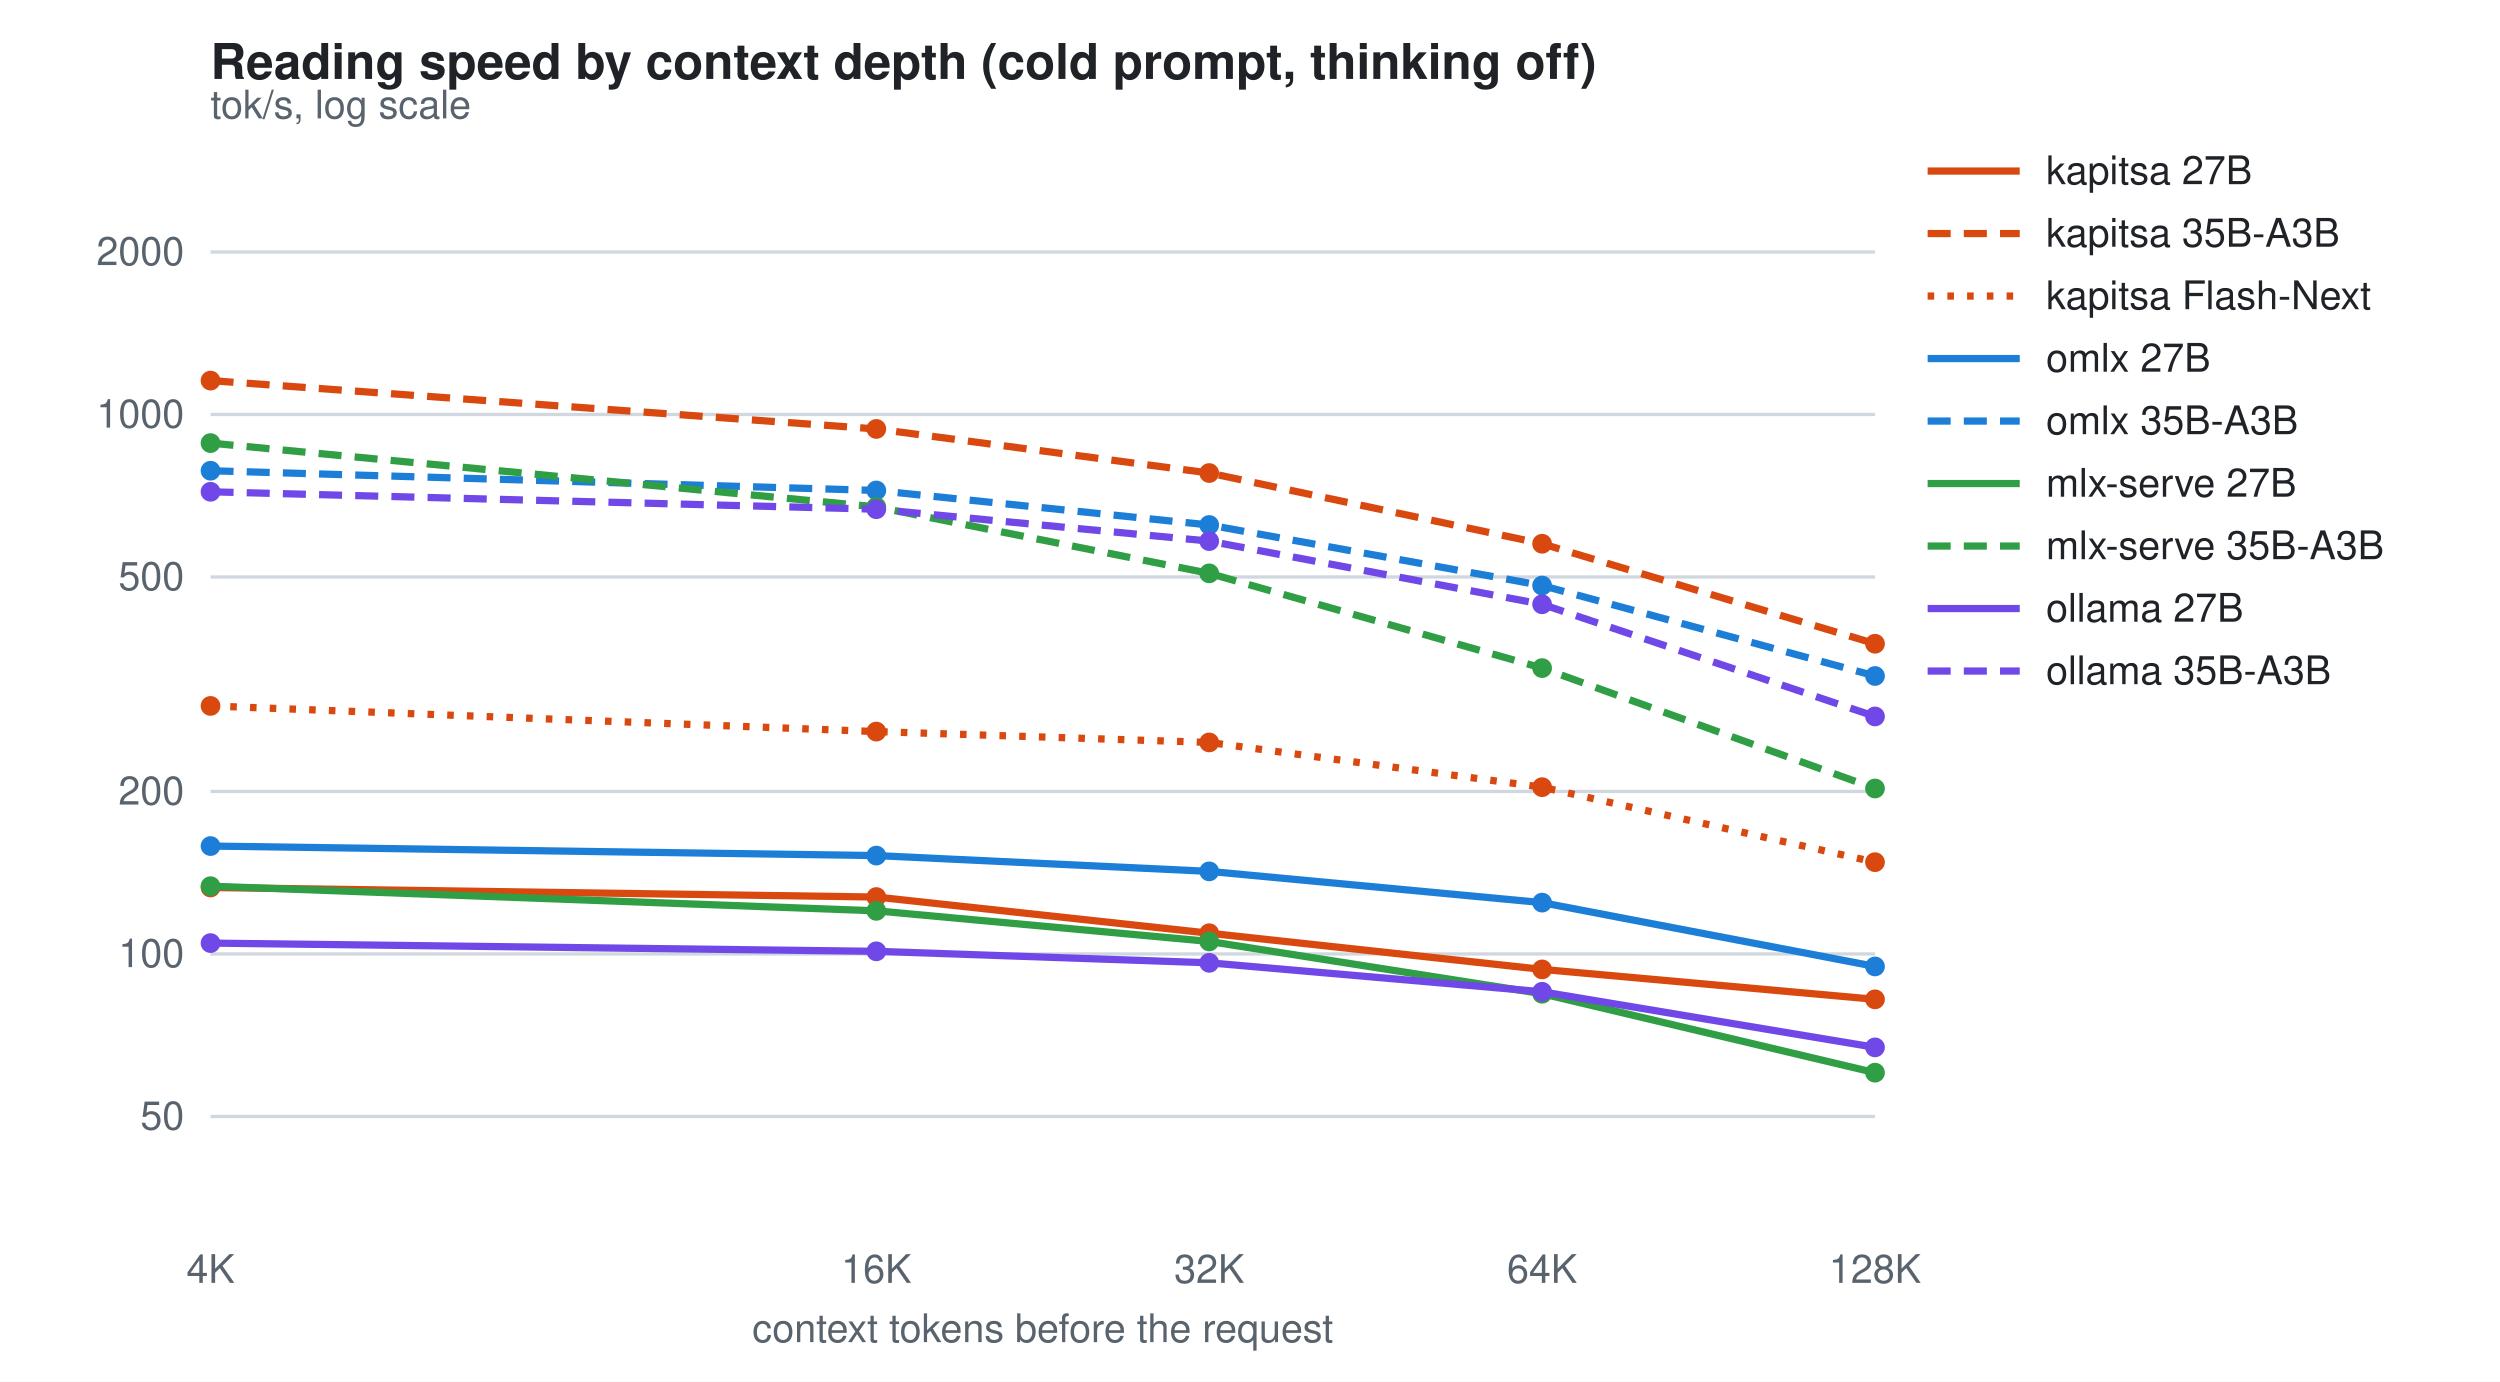
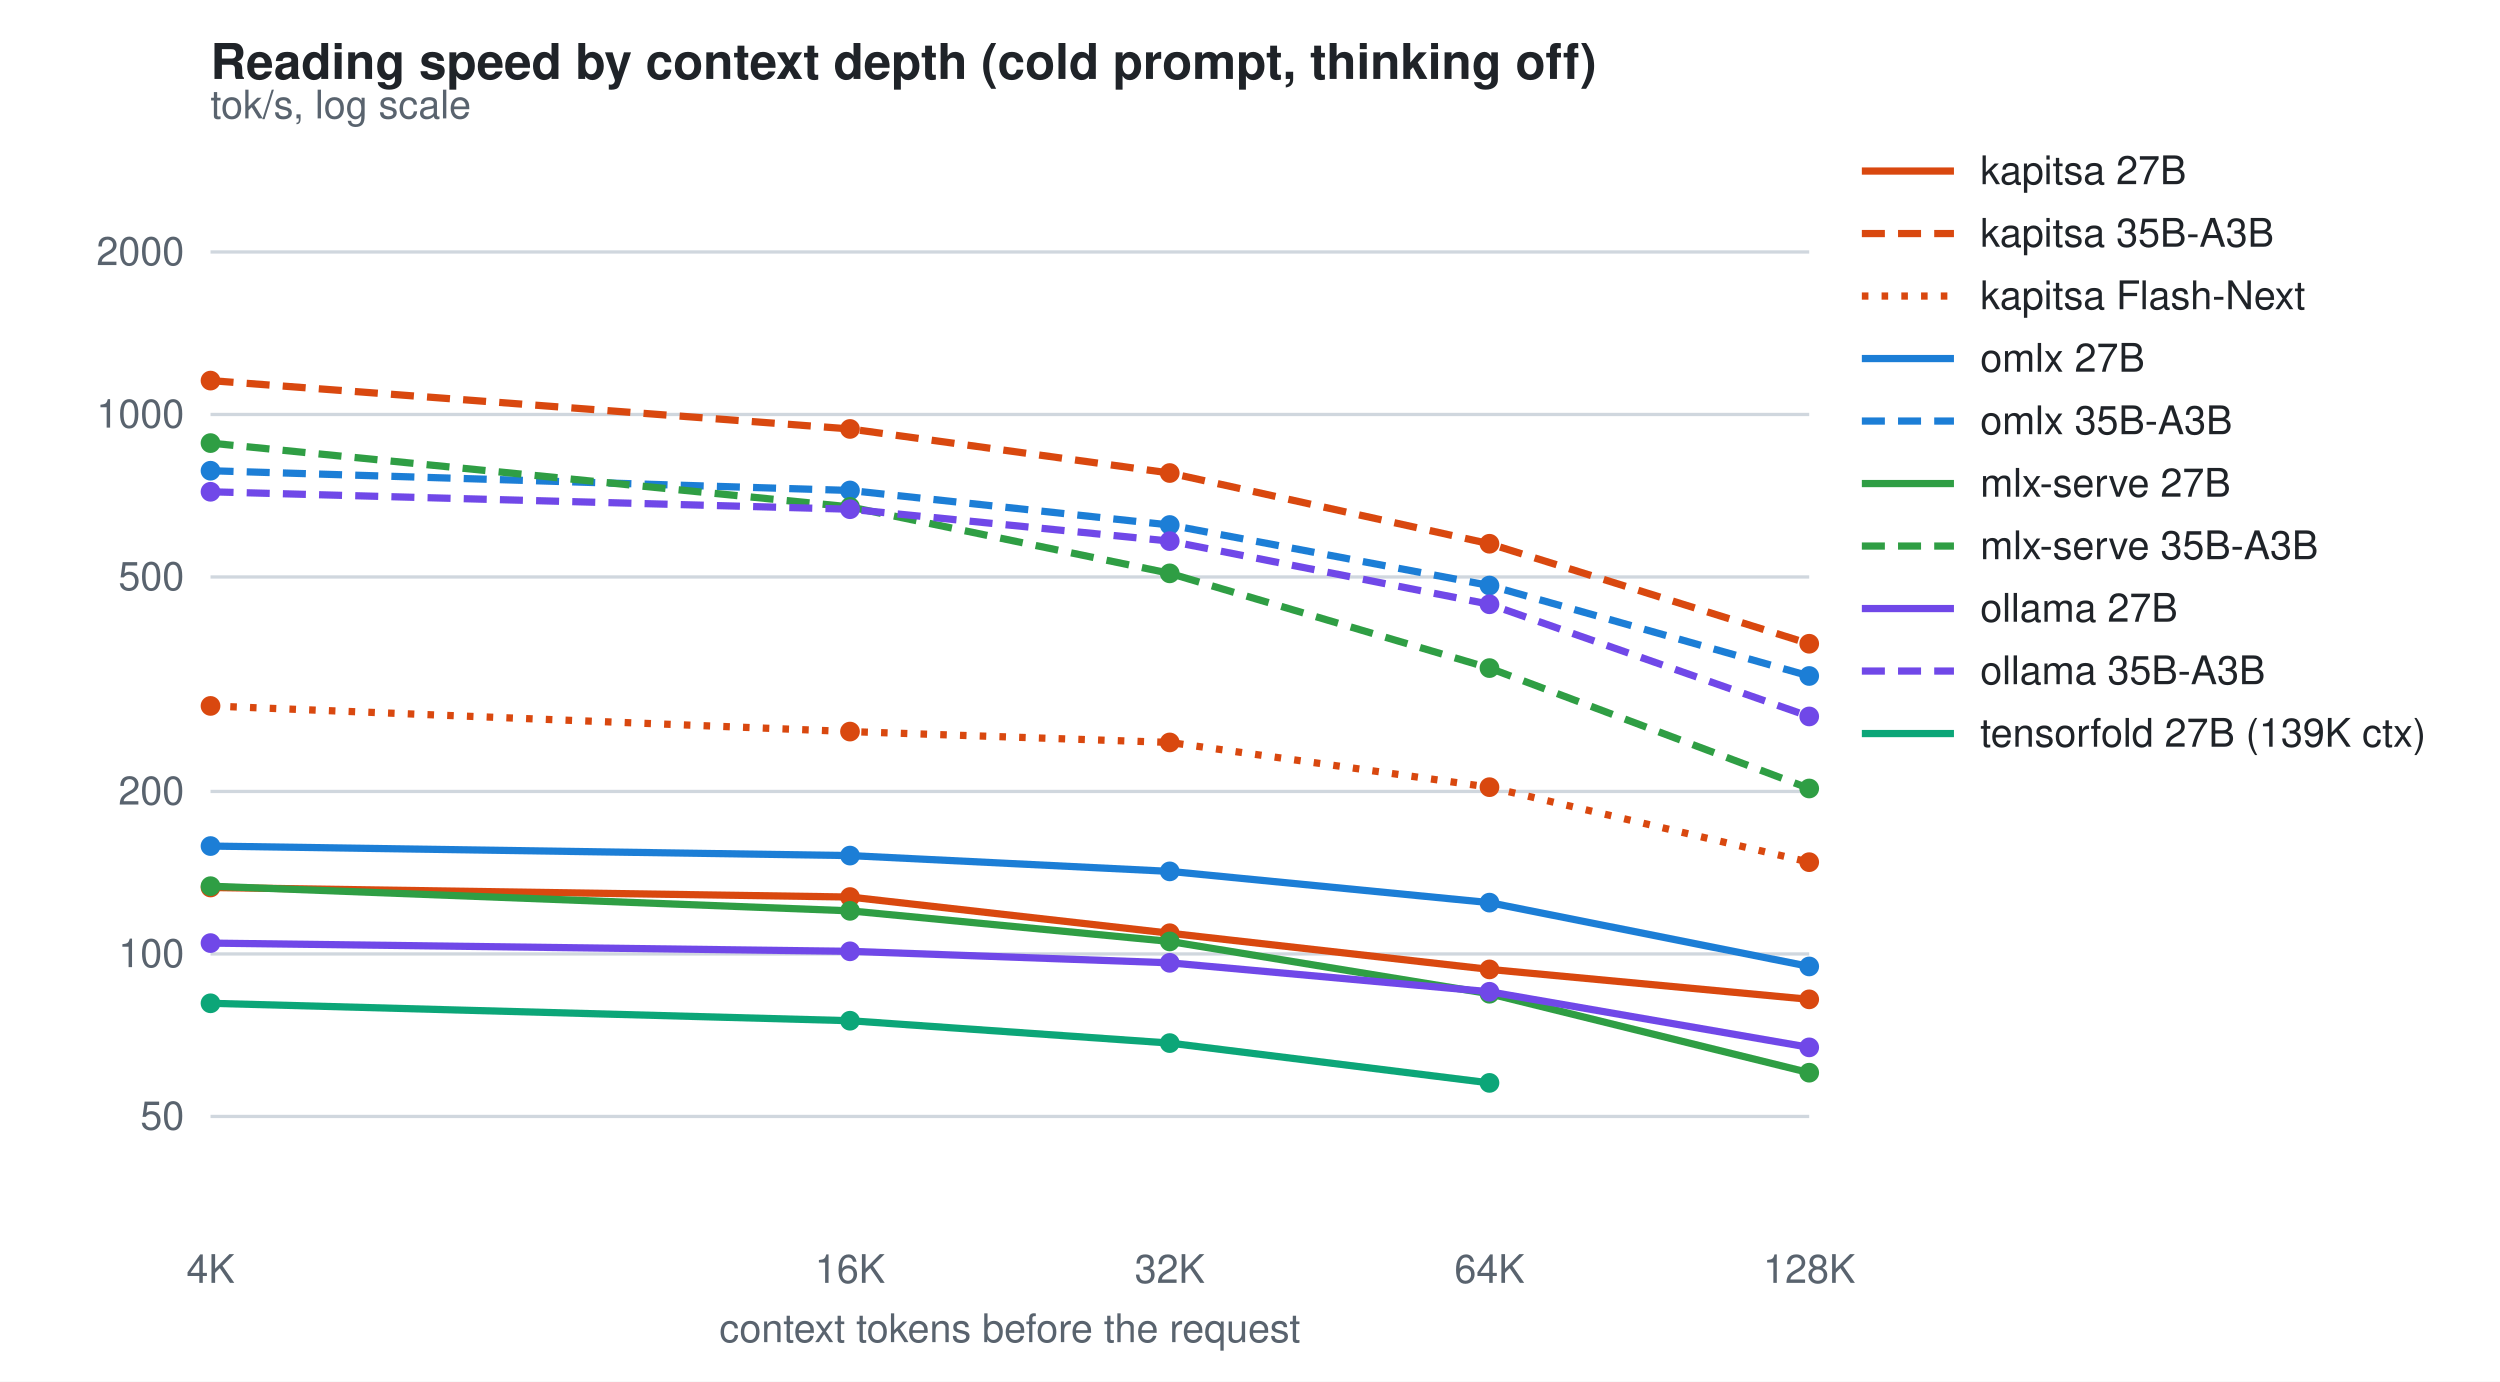
<svg xmlns="http://www.w3.org/2000/svg" width="760" height="420" viewBox="0 0 760 420" font-family="-apple-system, Segoe UI, Helvetica, Arial, sans-serif" font-size="12">
  <rect width="760" height="420" fill="#ffffff" />
  <text x="64" y="24" font-size="15" font-weight="600" fill="#1f2328">Reading speed by context depth (cold prompt, thinking off)</text>
-   <line x1="64" x2="570" y1="339.4" y2="339.4" stroke="#d0d7de" stroke-width="1" />
+   <line x1="64" x2="550" y1="339.4" y2="339.4" stroke="#d0d7de" stroke-width="1" />
  <text x="56" y="343.4" text-anchor="end" fill="#59636e">50</text>
-   <line x1="64" x2="570" y1="290.0" y2="290.0" stroke="#d0d7de" stroke-width="1" />
+   <line x1="64" x2="550" y1="290.0" y2="290.0" stroke="#d0d7de" stroke-width="1" />
  <text x="56" y="294.0" text-anchor="end" fill="#59636e">100</text>
-   <line x1="64" x2="570" y1="240.6" y2="240.6" stroke="#d0d7de" stroke-width="1" />
+   <line x1="64" x2="550" y1="240.6" y2="240.6" stroke="#d0d7de" stroke-width="1" />
  <text x="56" y="244.6" text-anchor="end" fill="#59636e">200</text>
-   <line x1="64" x2="570" y1="175.4" y2="175.4" stroke="#d0d7de" stroke-width="1" />
+   <line x1="64" x2="550" y1="175.4" y2="175.4" stroke="#d0d7de" stroke-width="1" />
  <text x="56" y="179.4" text-anchor="end" fill="#59636e">500</text>
-   <line x1="64" x2="570" y1="126.0" y2="126.0" stroke="#d0d7de" stroke-width="1" />
+   <line x1="64" x2="550" y1="126.0" y2="126.0" stroke="#d0d7de" stroke-width="1" />
  <text x="56" y="130.0" text-anchor="end" fill="#59636e">1000</text>
-   <line x1="64" x2="570" y1="76.6" y2="76.6" stroke="#d0d7de" stroke-width="1" />
+   <line x1="64" x2="550" y1="76.6" y2="76.6" stroke="#d0d7de" stroke-width="1" />
  <text x="56" y="80.6" text-anchor="end" fill="#59636e">2000</text>
  <text x="64.0" y="390" text-anchor="middle" fill="#59636e">4K</text>
-   <text x="266.4" y="390" text-anchor="middle" fill="#59636e">16K</text>
-   <text x="367.6" y="390" text-anchor="middle" fill="#59636e">32K</text>
-   <text x="468.8" y="390" text-anchor="middle" fill="#59636e">64K</text>
-   <text x="570.0" y="390" text-anchor="middle" fill="#59636e">128K</text>
-   <text x="317" y="408" text-anchor="middle" fill="#59636e">context tokens before the request</text>
+   <text x="258.4" y="390" text-anchor="middle" fill="#59636e">16K</text>
+   <text x="355.6" y="390" text-anchor="middle" fill="#59636e">32K</text>
+   <text x="452.8" y="390" text-anchor="middle" fill="#59636e">64K</text>
+   <text x="550.0" y="390" text-anchor="middle" fill="#59636e">128K</text>
+   <text x="307" y="408" text-anchor="middle" fill="#59636e">context tokens before the request</text>
  <text x="64" y="36" fill="#59636e">tok/s, log scale</text>
-   <path d="M64.0,269.8 L266.4,272.7 L367.6,283.7 L468.8,294.7 L570.0,303.8" fill="none" stroke="#d9480f" stroke-width="2.2" stroke-dasharray="" stroke-linejoin="round" />
+   <path d="M64.0,269.8 L258.4,272.7 L355.6,283.7 L452.8,294.7 L550.0,303.8" fill="none" stroke="#d9480f" stroke-width="2.2" stroke-dasharray="" stroke-linejoin="round" />
  <circle cx="64.0" cy="269.8" r="3" fill="#d9480f" />
-   <circle cx="266.4" cy="272.7" r="3" fill="#d9480f" />
-   <circle cx="367.6" cy="283.7" r="3" fill="#d9480f" />
-   <circle cx="468.8" cy="294.7" r="3" fill="#d9480f" />
-   <circle cx="570.0" cy="303.8" r="3" fill="#d9480f" />
-   <line x1="586" x2="614" y1="52" y2="52" stroke="#d9480f" stroke-width="2.2" stroke-dasharray="" />
-   <text x="622" y="56" fill="#1f2328">kapitsa 27B</text>
-   <path d="M64.0,115.7 L266.4,130.4 L367.6,143.8 L468.8,165.3 L570.0,195.7" fill="none" stroke="#d9480f" stroke-width="2.2" stroke-dasharray="7 4" stroke-linejoin="round" />
+   <circle cx="258.4" cy="272.7" r="3" fill="#d9480f" />
+   <circle cx="355.6" cy="283.7" r="3" fill="#d9480f" />
+   <circle cx="452.8" cy="294.7" r="3" fill="#d9480f" />
+   <circle cx="550.0" cy="303.8" r="3" fill="#d9480f" />
+   <line x1="566" x2="594" y1="52" y2="52" stroke="#d9480f" stroke-width="2.2" stroke-dasharray="" />
+   <text x="602" y="56" fill="#1f2328">kapitsa 27B</text>
+   <path d="M64.0,115.7 L258.4,130.4 L355.6,143.8 L452.8,165.3 L550.0,195.7" fill="none" stroke="#d9480f" stroke-width="2.2" stroke-dasharray="7 4" stroke-linejoin="round" />
  <circle cx="64.0" cy="115.7" r="3" fill="#d9480f" />
-   <circle cx="266.4" cy="130.4" r="3" fill="#d9480f" />
-   <circle cx="367.6" cy="143.8" r="3" fill="#d9480f" />
-   <circle cx="468.8" cy="165.3" r="3" fill="#d9480f" />
-   <circle cx="570.0" cy="195.7" r="3" fill="#d9480f" />
-   <line x1="586" x2="614" y1="71" y2="71" stroke="#d9480f" stroke-width="2.2" stroke-dasharray="7 4" />
-   <text x="622" y="75" fill="#1f2328">kapitsa 35B-A3B</text>
-   <path d="M64.0,214.6 L266.4,222.4 L367.6,225.7 L468.8,239.3 L570.0,262.1" fill="none" stroke="#d9480f" stroke-width="2.2" stroke-dasharray="2 4" stroke-linejoin="round" />
+   <circle cx="258.4" cy="130.4" r="3" fill="#d9480f" />
+   <circle cx="355.6" cy="143.8" r="3" fill="#d9480f" />
+   <circle cx="452.8" cy="165.3" r="3" fill="#d9480f" />
+   <circle cx="550.0" cy="195.7" r="3" fill="#d9480f" />
+   <line x1="566" x2="594" y1="71" y2="71" stroke="#d9480f" stroke-width="2.2" stroke-dasharray="7 4" />
+   <text x="602" y="75" fill="#1f2328">kapitsa 35B-A3B</text>
+   <path d="M64.0,214.6 L258.4,222.4 L355.6,225.7 L452.8,239.3 L550.0,262.1" fill="none" stroke="#d9480f" stroke-width="2.2" stroke-dasharray="2 4" stroke-linejoin="round" />
  <circle cx="64.0" cy="214.6" r="3" fill="#d9480f" />
-   <circle cx="266.4" cy="222.4" r="3" fill="#d9480f" />
-   <circle cx="367.6" cy="225.7" r="3" fill="#d9480f" />
-   <circle cx="468.8" cy="239.3" r="3" fill="#d9480f" />
-   <circle cx="570.0" cy="262.1" r="3" fill="#d9480f" />
-   <line x1="586" x2="614" y1="90" y2="90" stroke="#d9480f" stroke-width="2.2" stroke-dasharray="2 4" />
-   <text x="622" y="94" fill="#1f2328">kapitsa Flash-Next</text>
-   <path d="M64.0,257.2 L266.4,260.1 L367.6,264.9 L468.8,274.4 L570.0,293.8" fill="none" stroke="#1c7ed6" stroke-width="2.2" stroke-dasharray="" stroke-linejoin="round" />
+   <circle cx="258.4" cy="222.4" r="3" fill="#d9480f" />
+   <circle cx="355.6" cy="225.7" r="3" fill="#d9480f" />
+   <circle cx="452.8" cy="239.3" r="3" fill="#d9480f" />
+   <circle cx="550.0" cy="262.1" r="3" fill="#d9480f" />
+   <line x1="566" x2="594" y1="90" y2="90" stroke="#d9480f" stroke-width="2.2" stroke-dasharray="2 4" />
+   <text x="602" y="94" fill="#1f2328">kapitsa Flash-Next</text>
+   <path d="M64.0,257.2 L258.4,260.1 L355.6,264.9 L452.8,274.4 L550.0,293.8" fill="none" stroke="#1c7ed6" stroke-width="2.2" stroke-dasharray="" stroke-linejoin="round" />
  <circle cx="64.0" cy="257.2" r="3" fill="#1c7ed6" />
-   <circle cx="266.4" cy="260.1" r="3" fill="#1c7ed6" />
-   <circle cx="367.6" cy="264.9" r="3" fill="#1c7ed6" />
-   <circle cx="468.8" cy="274.4" r="3" fill="#1c7ed6" />
-   <circle cx="570.0" cy="293.8" r="3" fill="#1c7ed6" />
-   <line x1="586" x2="614" y1="109" y2="109" stroke="#1c7ed6" stroke-width="2.2" stroke-dasharray="" />
-   <text x="622" y="113" fill="#1f2328">omlx 27B</text>
-   <path d="M64.0,143.1 L266.4,149.1 L367.6,159.6 L468.8,178.0 L570.0,205.5" fill="none" stroke="#1c7ed6" stroke-width="2.2" stroke-dasharray="7 4" stroke-linejoin="round" />
+   <circle cx="258.4" cy="260.1" r="3" fill="#1c7ed6" />
+   <circle cx="355.6" cy="264.9" r="3" fill="#1c7ed6" />
+   <circle cx="452.8" cy="274.4" r="3" fill="#1c7ed6" />
+   <circle cx="550.0" cy="293.8" r="3" fill="#1c7ed6" />
+   <line x1="566" x2="594" y1="109" y2="109" stroke="#1c7ed6" stroke-width="2.2" stroke-dasharray="" />
+   <text x="602" y="113" fill="#1f2328">omlx 27B</text>
+   <path d="M64.0,143.1 L258.4,149.1 L355.6,159.6 L452.8,178.0 L550.0,205.5" fill="none" stroke="#1c7ed6" stroke-width="2.2" stroke-dasharray="7 4" stroke-linejoin="round" />
  <circle cx="64.0" cy="143.1" r="3" fill="#1c7ed6" />
-   <circle cx="266.4" cy="149.1" r="3" fill="#1c7ed6" />
-   <circle cx="367.6" cy="159.6" r="3" fill="#1c7ed6" />
-   <circle cx="468.8" cy="178.0" r="3" fill="#1c7ed6" />
-   <circle cx="570.0" cy="205.5" r="3" fill="#1c7ed6" />
-   <line x1="586" x2="614" y1="128" y2="128" stroke="#1c7ed6" stroke-width="2.2" stroke-dasharray="7 4" />
-   <text x="622" y="132" fill="#1f2328">omlx 35B-A3B</text>
-   <path d="M64.0,269.4 L266.4,276.9 L367.6,286.2 L468.8,302.1 L570.0,326.1" fill="none" stroke="#2f9e44" stroke-width="2.2" stroke-dasharray="" stroke-linejoin="round" />
+   <circle cx="258.4" cy="149.1" r="3" fill="#1c7ed6" />
+   <circle cx="355.6" cy="159.6" r="3" fill="#1c7ed6" />
+   <circle cx="452.8" cy="178.0" r="3" fill="#1c7ed6" />
+   <circle cx="550.0" cy="205.5" r="3" fill="#1c7ed6" />
+   <line x1="566" x2="594" y1="128" y2="128" stroke="#1c7ed6" stroke-width="2.2" stroke-dasharray="7 4" />
+   <text x="602" y="132" fill="#1f2328">omlx 35B-A3B</text>
+   <path d="M64.0,269.4 L258.4,276.9 L355.6,286.2 L452.8,302.1 L550.0,326.1" fill="none" stroke="#2f9e44" stroke-width="2.2" stroke-dasharray="" stroke-linejoin="round" />
  <circle cx="64.0" cy="269.4" r="3" fill="#2f9e44" />
-   <circle cx="266.4" cy="276.9" r="3" fill="#2f9e44" />
-   <circle cx="367.6" cy="286.2" r="3" fill="#2f9e44" />
-   <circle cx="468.8" cy="302.1" r="3" fill="#2f9e44" />
-   <circle cx="570.0" cy="326.1" r="3" fill="#2f9e44" />
-   <line x1="586" x2="614" y1="147" y2="147" stroke="#2f9e44" stroke-width="2.2" stroke-dasharray="" />
-   <text x="622" y="151" fill="#1f2328">mlx-serve 27B</text>
-   <path d="M64.0,134.7 L266.4,154.1 L367.6,174.3 L468.8,203.1 L570.0,239.7" fill="none" stroke="#2f9e44" stroke-width="2.2" stroke-dasharray="7 4" stroke-linejoin="round" />
+   <circle cx="258.4" cy="276.9" r="3" fill="#2f9e44" />
+   <circle cx="355.6" cy="286.2" r="3" fill="#2f9e44" />
+   <circle cx="452.8" cy="302.1" r="3" fill="#2f9e44" />
+   <circle cx="550.0" cy="326.1" r="3" fill="#2f9e44" />
+   <line x1="566" x2="594" y1="147" y2="147" stroke="#2f9e44" stroke-width="2.2" stroke-dasharray="" />
+   <text x="602" y="151" fill="#1f2328">mlx-serve 27B</text>
+   <path d="M64.0,134.7 L258.4,154.1 L355.6,174.3 L452.8,203.1 L550.0,239.7" fill="none" stroke="#2f9e44" stroke-width="2.2" stroke-dasharray="7 4" stroke-linejoin="round" />
  <circle cx="64.0" cy="134.7" r="3" fill="#2f9e44" />
-   <circle cx="266.4" cy="154.1" r="3" fill="#2f9e44" />
-   <circle cx="367.6" cy="174.3" r="3" fill="#2f9e44" />
-   <circle cx="468.8" cy="203.1" r="3" fill="#2f9e44" />
-   <circle cx="570.0" cy="239.7" r="3" fill="#2f9e44" />
-   <line x1="586" x2="614" y1="166" y2="166" stroke="#2f9e44" stroke-width="2.2" stroke-dasharray="7 4" />
-   <text x="622" y="170" fill="#1f2328">mlx-serve 35B-A3B</text>
-   <path d="M64.0,286.7 L266.4,289.2 L367.6,292.7 L468.8,301.5 L570.0,318.4" fill="none" stroke="#7048e8" stroke-width="2.2" stroke-dasharray="" stroke-linejoin="round" />
+   <circle cx="258.4" cy="154.1" r="3" fill="#2f9e44" />
+   <circle cx="355.6" cy="174.3" r="3" fill="#2f9e44" />
+   <circle cx="452.8" cy="203.1" r="3" fill="#2f9e44" />
+   <circle cx="550.0" cy="239.7" r="3" fill="#2f9e44" />
+   <line x1="566" x2="594" y1="166" y2="166" stroke="#2f9e44" stroke-width="2.2" stroke-dasharray="7 4" />
+   <text x="602" y="170" fill="#1f2328">mlx-serve 35B-A3B</text>
+   <path d="M64.0,286.7 L258.4,289.2 L355.6,292.7 L452.8,301.5 L550.0,318.4" fill="none" stroke="#7048e8" stroke-width="2.2" stroke-dasharray="" stroke-linejoin="round" />
  <circle cx="64.0" cy="286.7" r="3" fill="#7048e8" />
-   <circle cx="266.4" cy="289.2" r="3" fill="#7048e8" />
-   <circle cx="367.6" cy="292.7" r="3" fill="#7048e8" />
-   <circle cx="468.8" cy="301.5" r="3" fill="#7048e8" />
-   <circle cx="570.0" cy="318.4" r="3" fill="#7048e8" />
-   <line x1="586" x2="614" y1="185" y2="185" stroke="#7048e8" stroke-width="2.2" stroke-dasharray="" />
-   <text x="622" y="189" fill="#1f2328">ollama 27B</text>
-   <path d="M64.0,149.5 L266.4,154.8 L367.6,164.5 L468.8,183.7 L570.0,217.8" fill="none" stroke="#7048e8" stroke-width="2.2" stroke-dasharray="7 4" stroke-linejoin="round" />
+   <circle cx="258.4" cy="289.2" r="3" fill="#7048e8" />
+   <circle cx="355.6" cy="292.7" r="3" fill="#7048e8" />
+   <circle cx="452.8" cy="301.5" r="3" fill="#7048e8" />
+   <circle cx="550.0" cy="318.4" r="3" fill="#7048e8" />
+   <line x1="566" x2="594" y1="185" y2="185" stroke="#7048e8" stroke-width="2.2" stroke-dasharray="" />
+   <text x="602" y="189" fill="#1f2328">ollama 27B</text>
+   <path d="M64.0,149.5 L258.4,154.8 L355.6,164.5 L452.8,183.7 L550.0,217.8" fill="none" stroke="#7048e8" stroke-width="2.2" stroke-dasharray="7 4" stroke-linejoin="round" />
  <circle cx="64.0" cy="149.5" r="3" fill="#7048e8" />
-   <circle cx="266.4" cy="154.8" r="3" fill="#7048e8" />
-   <circle cx="367.6" cy="164.5" r="3" fill="#7048e8" />
-   <circle cx="468.8" cy="183.7" r="3" fill="#7048e8" />
-   <circle cx="570.0" cy="217.8" r="3" fill="#7048e8" />
-   <line x1="586" x2="614" y1="204" y2="204" stroke="#7048e8" stroke-width="2.2" stroke-dasharray="7 4" />
-   <text x="622" y="208" fill="#1f2328">ollama 35B-A3B</text>
+   <circle cx="258.4" cy="154.8" r="3" fill="#7048e8" />
+   <circle cx="355.6" cy="164.5" r="3" fill="#7048e8" />
+   <circle cx="452.8" cy="183.7" r="3" fill="#7048e8" />
+   <circle cx="550.0" cy="217.8" r="3" fill="#7048e8" />
+   <line x1="566" x2="594" y1="204" y2="204" stroke="#7048e8" stroke-width="2.2" stroke-dasharray="7 4" />
+   <text x="602" y="208" fill="#1f2328">ollama 35B-A3B</text>
+   <path d="M64.0,305.0 L258.4,310.3 L355.6,317.1 L452.8,329.2" fill="none" stroke="#0ca678" stroke-width="2.2" stroke-dasharray="" stroke-linejoin="round" />
+   <circle cx="64.0" cy="305.0" r="3" fill="#0ca678" />
+   <circle cx="258.4" cy="310.3" r="3" fill="#0ca678" />
+   <circle cx="355.6" cy="317.1" r="3" fill="#0ca678" />
+   <circle cx="452.8" cy="329.2" r="3" fill="#0ca678" />
+   <line x1="566" x2="594" y1="223" y2="223" stroke="#0ca678" stroke-width="2.2" stroke-dasharray="" />
+   <text x="602" y="227" fill="#1f2328">tensorfold 27B (139K ctx)</text>
</svg>
